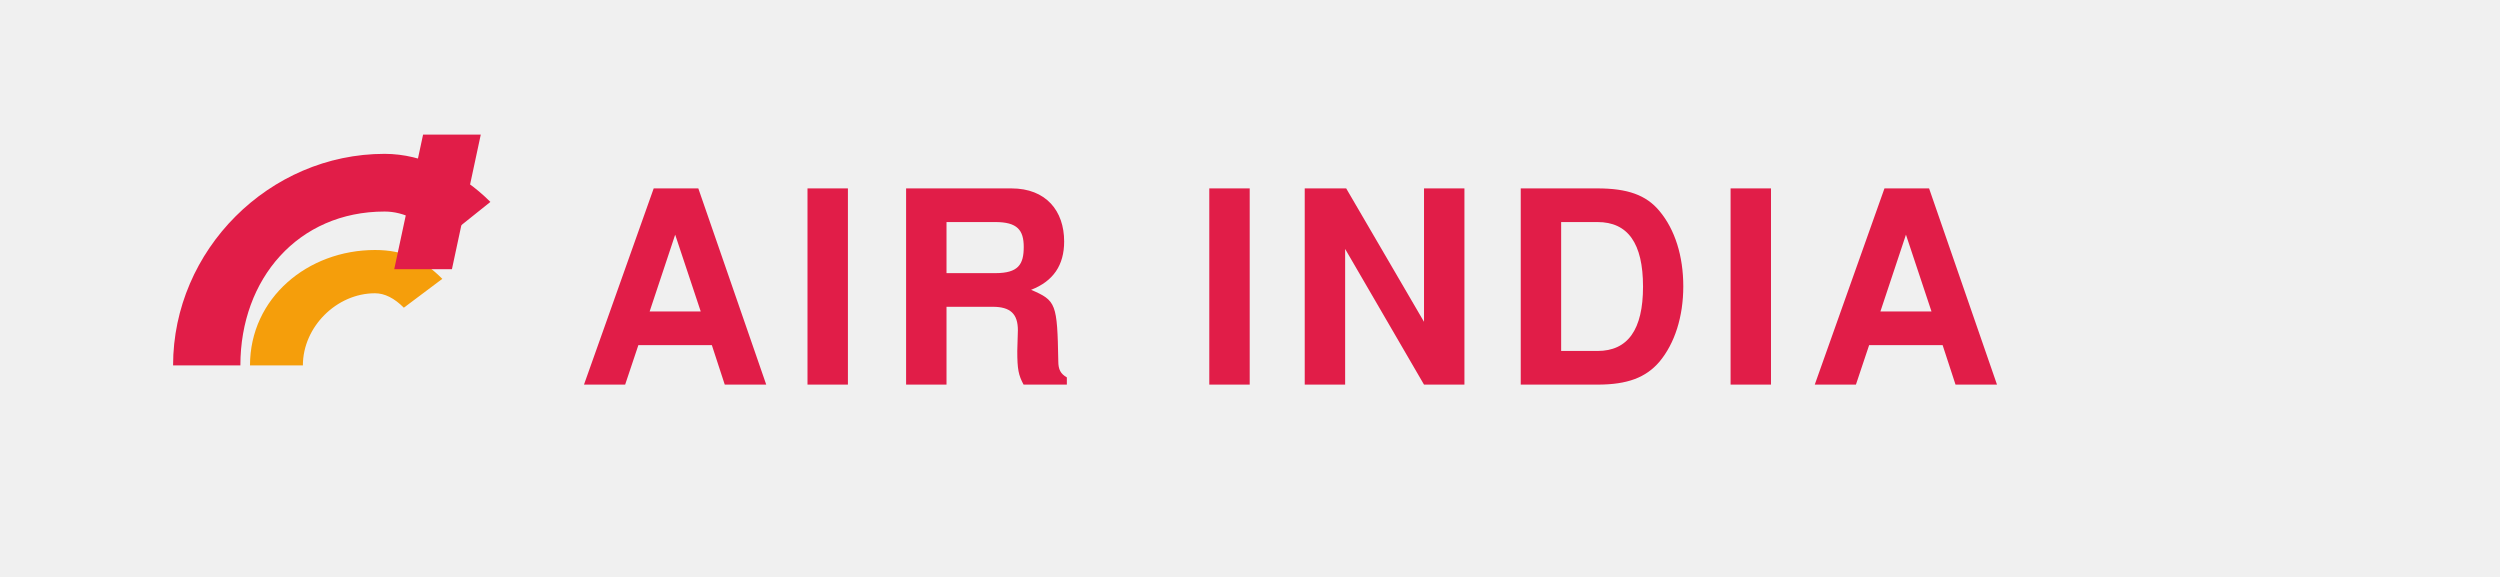
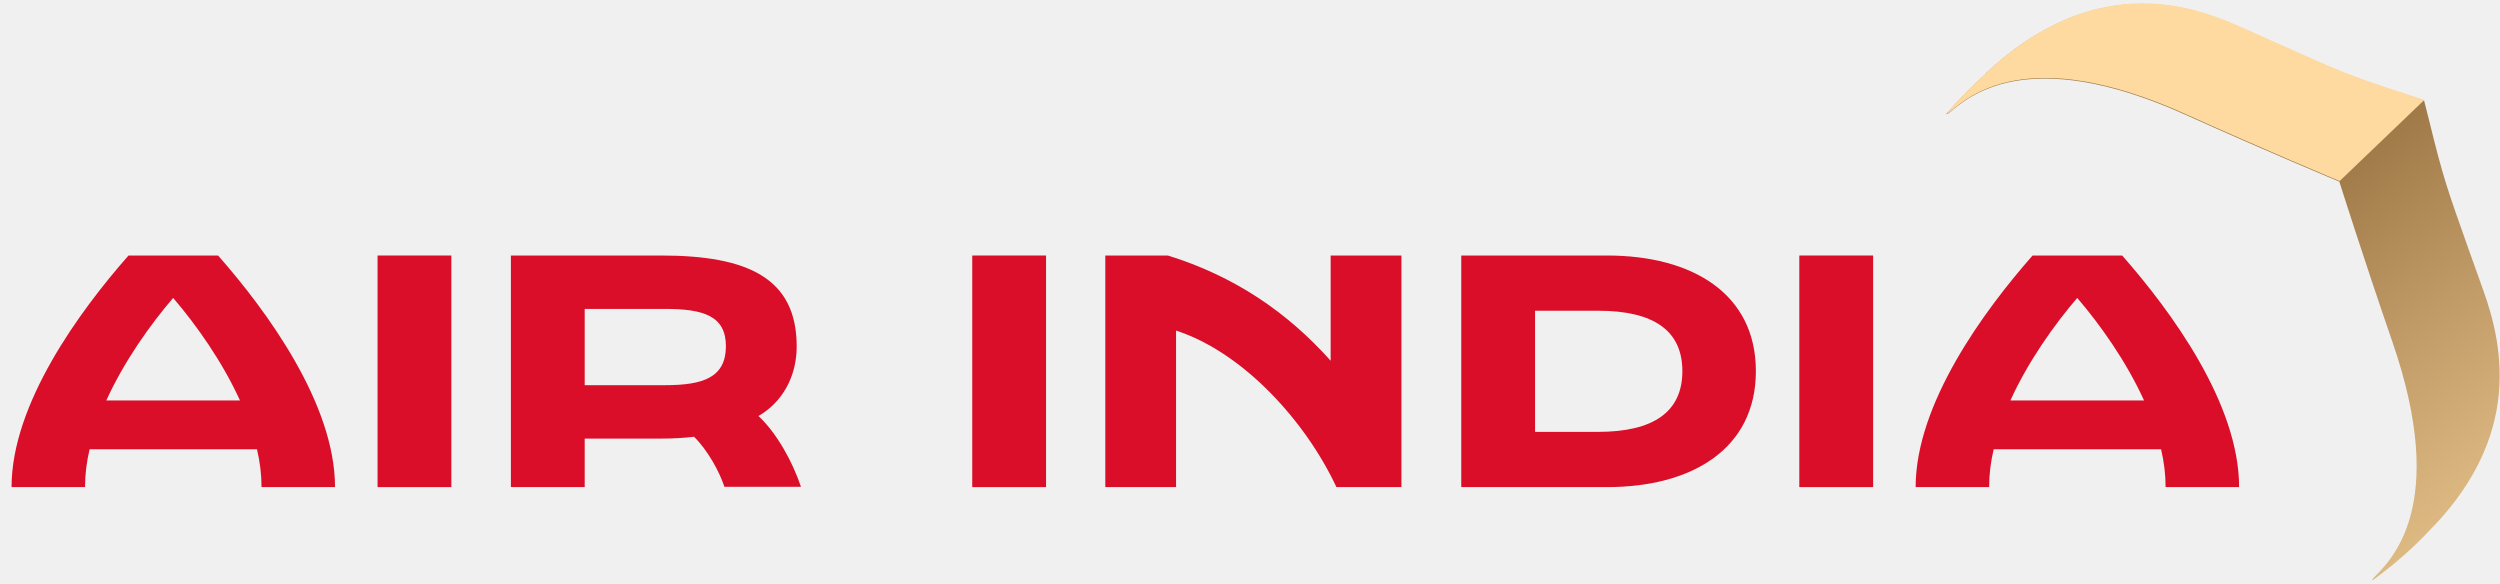
- <svg xmlns="http://www.w3.org/2000/svg" viewBox="0 0 260 60" fill="none">
-   <g transform="translate(14, 12)">
-     <path d="M4 26C4 14 14 4 26 4C30 4 34 6 37 9L32 13C30 11 28 10 26 10C17 10 11 17 11 26H4Z" fill="#E11D48" />
-     <path d="M12 26C12 19 18 14 25 14C28 14 30 15 32 17L28 20C27 19 26 18.5 25 18.5C21 18.5 17.5 22 17.5 26H12Z" fill="#F59E0B" />
-     <polygon points="30,2 36,2 33,16 27,16" fill="#E11D48" />
+ <svg xmlns="http://www.w3.org/2000/svg" width="137" height="32" viewBox="0 0 137 32" fill="none">
+   <g id="AI Logo" clip-path="url(#clip0_9219_4184)">
+     <g id="Design">
+       <g id="Group">
+         <path id="Vector" d="M41.562 22.797C42.843 22.061 43.659 20.673 43.659 18.985C43.659 15.239 40.979 14.002 36.236 14.002H27.997V26.693H32.041V24.034H36.252C36.885 24.034 37.484 24.001 38.033 23.934C38.782 24.67 39.431 25.857 39.697 26.676H43.892C43.443 25.322 42.56 23.716 41.562 22.797ZM36.435 21.108H32.041V16.928H36.435C38.566 16.928 39.781 17.313 39.781 18.985C39.764 20.673 38.566 21.108 36.435 21.108Z" fill="#DA0E29" />
+         <path id="Vector_2" d="M24.734 14.002H20.69V26.693H24.734V14.002Z" fill="#DA0E29" />
+         <path id="Vector_3" d="M57.324 14.002H53.279V26.693H57.324V14.002Z" fill="#DA0E29" />
+         <path id="Vector_4" d="M102.647 14.002H98.602V26.693H102.647V14.002Z" fill="#DA0E29" />
+         <path id="Vector_5" d="M88.066 14.002H80.077V26.693H88.066C92.76 26.693 96.222 24.569 96.222 20.339C96.222 16.109 92.76 14.002 88.066 14.002ZM87.584 23.666H84.121V17.028H87.584C90.596 17.028 92.194 18.099 92.194 20.339C92.194 22.579 90.596 23.666 87.584 23.666Z" fill="#DA0E29" />
+         <path id="Vector_6" d="M72.936 19.787C70.523 17.078 67.61 15.122 63.998 14.002H60.57V26.693H64.448V18.115C68.143 19.319 71.555 23.098 73.236 26.693H76.798V14.002H72.92V19.787H72.936Z" fill="#DA0E29" />
+         <path id="Vector_7" d="M7.041 14.002C4.378 17.028 0.633 22.128 0.633 26.693H4.661C4.661 26.007 4.744 25.305 4.911 24.619H14.082C14.248 25.322 14.332 26.007 14.332 26.693H18.359C18.359 22.128 14.614 17.028 11.951 14.002H7.041ZM5.826 21.944C6.808 19.787 8.24 17.781 9.488 16.326C10.736 17.781 12.168 19.787 13.15 21.944H5.826Z" fill="#DA0E29" />
+         <path id="Vector_8" d="M116.295 14.002H111.385C108.722 17.028 104.977 22.128 104.977 26.693H109.005C109.005 26.007 109.088 25.305 109.255 24.619H118.426C118.592 25.322 118.675 26.007 118.675 26.693H122.703C122.703 22.111 118.958 17.028 116.295 14.002ZM110.17 21.944C111.152 19.787 112.583 17.781 113.832 16.326C115.08 17.781 116.511 19.787 117.493 21.944H110.17Z" fill="#DA0E29" />
+       </g>
+     </g>
+     <g id="Layer_3">
+       <g id="Group_2">
+         <path id="Vector_9" d="M136.884 22.028C137.217 19.553 136.618 17.413 136.119 16.008C135.769 15.022 135.486 14.236 135.236 13.534C134.105 10.34 133.888 9.755 133.106 6.561L132.84 5.508L131.808 5.173C128.679 4.153 128.129 3.903 125.033 2.515C124.351 2.214 123.585 1.863 122.637 1.445C121.521 0.96 119.824 0.291 117.776 0.224C114.631 0.107 111.618 1.395 108.805 4.036L108.855 4.02C108.139 4.655 107.407 5.391 106.658 6.243C106.658 6.243 106.675 6.294 106.841 6.16C107.823 5.357 111.035 2.348 119.774 6.294C124.068 8.233 128.196 9.955 128.196 9.955C128.196 9.955 129.544 14.219 131.092 18.7C134.238 27.779 130.975 30.739 130.093 31.642C129.96 31.792 130.01 31.809 130.01 31.809C131.275 30.889 132.29 29.97 133.139 29.067C135.27 26.91 136.535 24.552 136.884 22.028Z" fill="url(#paint0_linear_9219_4184)" />
+       </g>
+       <path id="Vector_10" d="M132.856 5.475L131.824 5.14C128.695 4.12 128.146 3.869 125.05 2.482C124.368 2.181 123.602 1.83 122.653 1.411C121.538 0.927 119.84 0.258 117.793 0.191C114.647 0.074 111.635 1.361 108.822 4.003L108.872 3.986C108.156 4.622 107.424 5.358 106.675 6.21C106.675 6.21 106.691 6.26 106.858 6.127C107.84 5.324 111.052 2.314 119.79 6.26C124.085 8.2 128.212 9.922 128.212 9.922L132.856 5.475Z" fill="#FED9A0" />
+     </g>
  </g>
-   <text x="60" y="40" font-family="'Plus Jakarta Sans', 'Outfit', 'Helvetica Neue', sans-serif" font-weight="900" font-size="28" fill="#E11D48" letter-spacing="2">AIR INDIA</text>
+   <defs>
+     <linearGradient id="paint0_linear_9219_4184" x1="148.721" y1="45.423" x2="115.402" y2="0.306" gradientUnits="userSpaceOnUse">
+       <stop offset="0.18" stop-color="#FED9A0" />
+       <stop offset="0.312" stop-color="#ECC890" />
+       <stop offset="0.574" stop-color="#BF9A66" />
+       <stop offset="0.746" stop-color="#9E7947" />
+     </linearGradient>
+     <clipPath id="clip0_9219_4184">
+       <rect width="137" height="32" fill="white" />
+     </clipPath>
+   </defs>
</svg>
